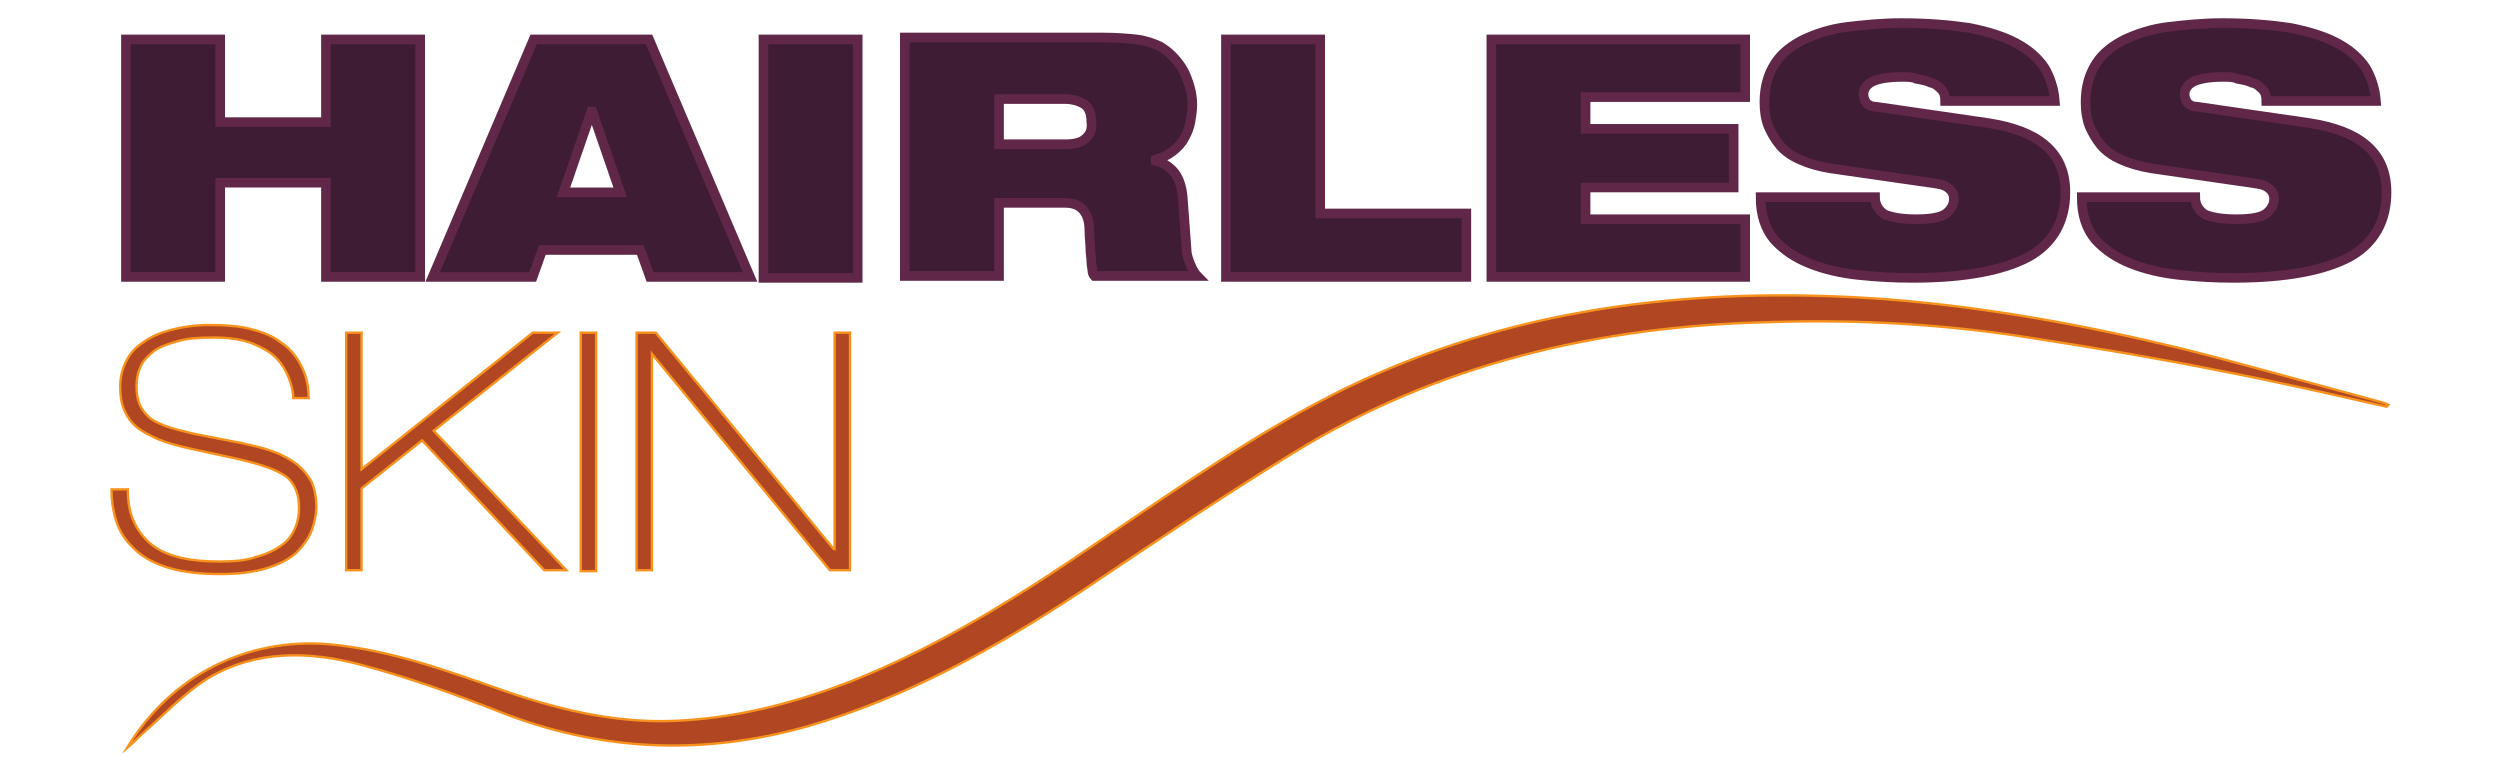
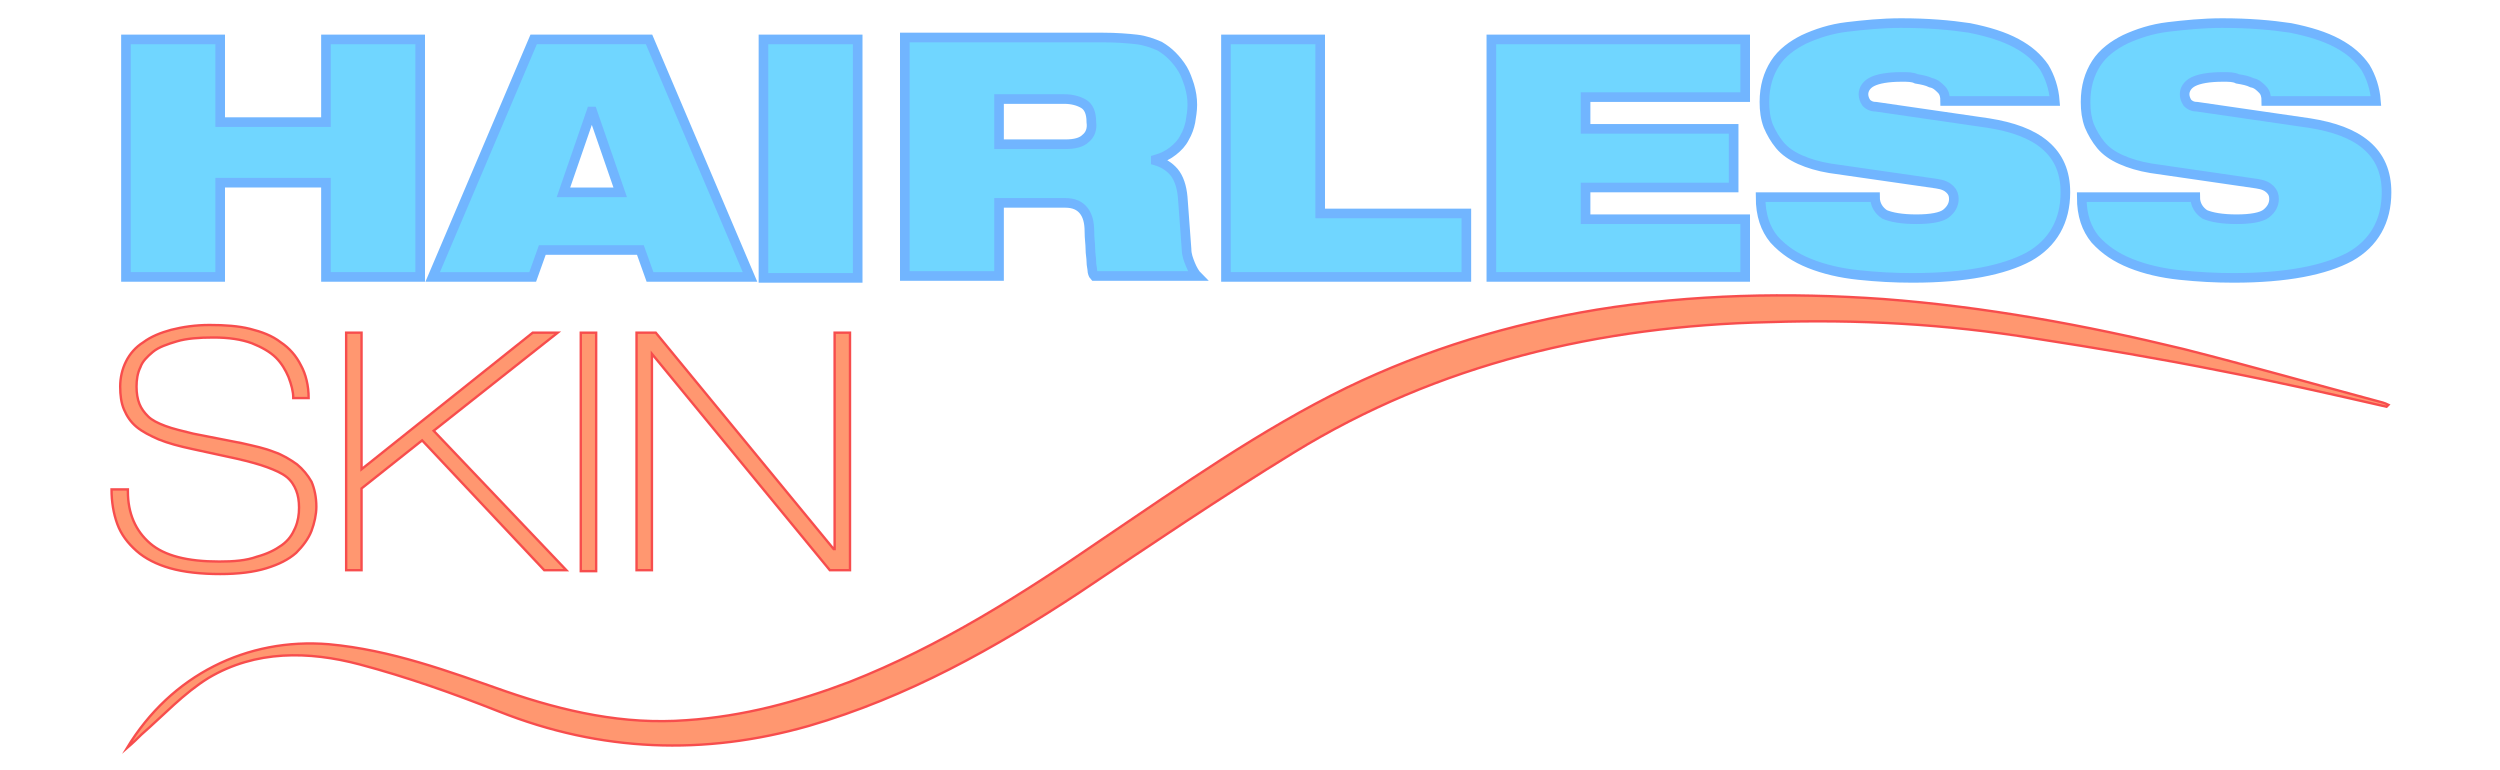
<svg xmlns="http://www.w3.org/2000/svg" version="1.1" id="Layer_1" x="0px" y="0px" viewBox="0 0 260 80" style="enable-background:new 0 0 260 80;" xml:space="preserve">
  <style type="text/css">
- 	.st0{fill:#3E1C33;stroke:#602749;stroke-miterlimit:10;}
- 	.st1{fill:#B14623;stroke:#F6921D;stroke-width:0.25;stroke-miterlimit:10;}
+ 	.st0{fill:#70D6FF;stroke:#71B5FF;stroke-miterlimit:10;}
+ 	.st1{fill:#FF9770;stroke:#F74D4D;stroke-width:0.25;stroke-miterlimit:10;}
</style>
  <g>
    <polygon class="st0" points="33.9,19 22.9,19 22.9,28.8 13.1,28.8 13.1,4.1 22.9,4.1 22.9,12.7 33.9,12.7 33.9,4.1 43.7,4.1    43.7,28.8 33.9,28.8  " />
    <path class="st0" d="M67.5,4.1h-12L45,28.8h10.4l1-2.8h10.2l1,2.8H78L67.5,4.1z M58.6,20l2.9-8.4h0.1l2.9,8.4H58.6z" />
    <rect x="79.4" y="4.1" class="st0" width="9.8" height="24.8" />
    <path class="st0" d="M123.8,27.5c-0.2-0.5-0.4-1-0.4-1.6l-0.4-5.4c-0.1-1.1-0.4-2-0.9-2.6s-1.2-1-1.9-1.2v-0.1   c0.7-0.2,1.3-0.5,1.8-0.9s0.9-0.8,1.2-1.4c0.3-0.5,0.5-1.1,0.6-1.6c0.1-0.6,0.2-1.2,0.2-1.8c0-0.7-0.1-1.3-0.3-2   c-0.2-0.6-0.4-1.2-0.7-1.7c-0.3-0.5-0.7-1-1.1-1.4s-0.8-0.7-1.3-1c-0.7-0.3-1.5-0.6-2.4-0.7s-2.1-0.2-3.5-0.2H94.1v24.8h9.8v-7.6   h6.9c0.9,0,1.5,0.3,1.9,0.8s0.6,1.2,0.6,2.2c0,0.7,0.1,1.3,0.1,1.8s0.1,0.9,0.1,1.3s0.1,0.7,0.1,0.9c0,0.2,0.1,0.5,0.2,0.6h10.7   C124.3,28.5,124,28,123.8,27.5z M112.9,14.4c-0.4,0.4-1.1,0.6-2.1,0.6h-6.9v-4.7h6.8c0.8,0,1.5,0.2,2,0.5s0.8,0.9,0.8,1.9   C113.6,13.4,113.4,14,112.9,14.4z" />
    <polygon class="st0" points="127.5,4.1 137.3,4.1 137.3,22.2 152.5,22.2 152.5,28.8 127.5,28.8  " />
    <polygon class="st0" points="155.1,4.1 181.5,4.1 181.5,10.1 164.9,10.1 164.9,13.4 180.3,13.4 180.3,19.5 164.9,19.5 164.9,22.8    181.5,22.8 181.5,28.8 155.1,28.8  " />
    <path class="st0" d="M190.3,17.5c-1.2-0.2-2.2-0.5-3.1-0.9c-0.9-0.4-1.6-0.9-2.1-1.5s-0.9-1.3-1.2-2c-0.3-0.8-0.4-1.6-0.4-2.5   c0-1.6,0.4-2.9,1.1-4c0.7-1.1,1.8-1.9,3-2.5c1.3-0.6,2.8-1.1,4.5-1.3s3.6-0.4,5.6-0.4c2.8,0,5.1,0.2,7.1,0.5c2,0.4,3.6,0.9,4.9,1.6   c1.3,0.7,2.2,1.5,2.9,2.5c0.6,1,1,2.2,1.1,3.5h-11.4c0-0.5-0.1-0.9-0.4-1.2c-0.3-0.3-0.6-0.6-1.1-0.7c-0.4-0.2-0.9-0.3-1.5-0.4   C198.9,8,198.4,8,197.8,8c-1.5,0-2.5,0.2-3.1,0.5s-0.9,0.8-0.9,1.3c0,0.3,0.1,0.6,0.3,0.9c0.2,0.2,0.5,0.4,1,0.4l11.7,1.7   c2.5,0.4,4.5,1.1,5.9,2.3s2.1,2.8,2.1,4.9c0,3-1.3,5.3-3.8,6.7c-2.6,1.4-6.6,2.2-12.1,2.2c-1.9,0-3.7-0.1-5.6-0.3   c-1.9-0.2-3.6-0.6-5.1-1.2s-2.7-1.4-3.7-2.5c-0.9-1.1-1.4-2.5-1.4-4.4H195c0,0.8,0.4,1.4,1,1.8c0.7,0.3,1.8,0.5,3.3,0.5   s2.6-0.2,3.1-0.6s0.8-0.9,0.8-1.5c0-0.4-0.1-0.7-0.4-1c-0.3-0.3-0.7-0.5-1.4-0.6L190.3,17.5z" />
    <path class="st0" d="M223.7,17.5c-1.2-0.2-2.2-0.5-3.1-0.9c-0.9-0.4-1.6-0.9-2.1-1.5s-0.9-1.3-1.2-2c-0.3-0.8-0.4-1.6-0.4-2.5   c0-1.6,0.4-2.9,1.1-4c0.7-1.1,1.8-1.9,3-2.5c1.3-0.6,2.8-1.1,4.5-1.3s3.6-0.4,5.6-0.4c2.8,0,5.1,0.2,7.1,0.5c2,0.4,3.6,0.9,4.9,1.6   c1.3,0.7,2.2,1.5,2.9,2.5c0.6,1,1,2.2,1.1,3.5h-11.4c0-0.5-0.1-0.9-0.4-1.2c-0.3-0.3-0.6-0.6-1.1-0.7c-0.4-0.2-0.9-0.3-1.5-0.4   C232.3,8,231.8,8,231.2,8c-1.5,0-2.5,0.2-3.1,0.5s-0.9,0.8-0.9,1.3c0,0.3,0.1,0.6,0.3,0.9c0.2,0.2,0.5,0.4,1,0.4l11.7,1.7   c2.5,0.4,4.5,1.1,5.9,2.3s2.1,2.8,2.1,4.9c0,3-1.3,5.3-3.8,6.7c-2.6,1.4-6.6,2.2-12.1,2.2c-1.9,0-3.7-0.1-5.6-0.3   c-1.9-0.2-3.6-0.6-5.1-1.2s-2.7-1.4-3.7-2.5c-0.9-1.1-1.4-2.5-1.4-4.4h11.8c0,0.8,0.4,1.4,1,1.8c0.7,0.3,1.8,0.5,3.3,0.5   s2.6-0.2,3.1-0.6s0.8-0.9,0.8-1.5c0-0.4-0.1-0.7-0.4-1c-0.3-0.3-0.7-0.5-1.4-0.6L223.7,17.5z" />
  </g>
  <path class="st1" d="M248.2,42.3c-5.7-1.3-11.4-2.6-17.1-3.7c-6.5-1.3-13-2.4-19.5-3.4c-9.2-1.5-18.4-2-27.6-1.7  c-17.6,0.4-34.4,4.3-49.5,13.6c-7.5,4.6-14.9,9.6-22.2,14.5c-8.8,5.8-17.9,10.9-28.2,13.9c-10.9,3.1-21.6,2.7-32.2-1.5  c-4.8-1.9-9.6-3.6-14.5-4.9c-5.3-1.4-10.8-1.5-15.7,1.4c-2.6,1.6-4.7,3.9-7,5.9c-0.4,0.4-0.8,0.8-1.5,1.4c4.6-7.6,12.5-11.5,21-10.8  c6.5,0.6,12.4,2.8,18.4,4.9c6.1,2.1,12.3,3.5,18.8,3c5.9-0.4,11.5-1.9,17-4c9.4-3.7,17.9-9.1,26.2-14.8c8.3-5.6,16.5-11.4,25.5-15.8  c8.3-4,16.9-6.6,26-8.1c9.9-1.6,19.9-1.8,29.8-1.1c10.5,0.8,20.9,2.7,31.2,5.2c6.7,1.7,13.4,3.6,20.1,5.4c0.4,0.1,0.8,0.2,1.2,0.4  C248.3,42.2,248.3,42.2,248.2,42.3z" />
  <g>
    <path class="st1" d="M13.3,51.1c0,2.3,0.8,4.1,2.3,5.4c1.5,1.3,3.9,1.9,7.2,1.9c1.5,0,2.8-0.1,3.9-0.5c1.1-0.3,1.9-0.7,2.6-1.2   s1.1-1.1,1.4-1.8s0.4-1.4,0.4-2.1c0-0.7-0.1-1.3-0.3-1.8c-0.2-0.5-0.5-1-1-1.4s-1.2-0.7-2-1s-1.9-0.6-3.2-0.9l-4.6-1   c-1.4-0.3-2.5-0.6-3.5-1c-0.9-0.4-1.7-0.8-2.3-1.3s-1-1.1-1.3-1.8s-0.4-1.5-0.4-2.4s0.2-1.8,0.6-2.6c0.4-0.8,1-1.5,1.8-2   c0.8-0.6,1.8-1,2.9-1.3c1.2-0.3,2.5-0.5,4-0.5c1.6,0,3,0.1,4.2,0.4s2.3,0.7,3.2,1.4c0.9,0.6,1.6,1.4,2.1,2.4   c0.5,0.9,0.8,2.1,0.8,3.4h-1.6c0-0.7-0.2-1.4-0.5-2.2c-0.3-0.7-0.7-1.4-1.3-2c-0.6-0.6-1.5-1.1-2.5-1.5c-1.1-0.4-2.4-0.6-4-0.6   c-1.5,0-2.8,0.1-3.8,0.4c-1,0.3-1.9,0.6-2.5,1.1s-1.1,1-1.3,1.6c-0.3,0.6-0.4,1.3-0.4,2s0.1,1.3,0.3,1.8s0.5,0.9,0.9,1.3   c0.4,0.4,1,0.7,1.8,1s1.7,0.5,2.9,0.8l5.1,1c1.3,0.3,2.3,0.5,3.3,0.9c0.9,0.3,1.7,0.8,2.4,1.3c0.6,0.5,1.1,1.1,1.5,1.8   c0.3,0.7,0.5,1.6,0.5,2.6c0,0.8-0.2,1.7-0.5,2.5s-0.9,1.6-1.6,2.3c-0.8,0.7-1.8,1.2-3.1,1.6c-1.3,0.4-2.9,0.6-4.8,0.6   c-2,0-3.8-0.2-5.2-0.6c-1.4-0.4-2.6-1-3.5-1.8s-1.6-1.7-2-2.8s-0.6-2.3-0.6-3.6h1.7V51.1z" />
    <polygon class="st1" points="36,34.6 37.6,34.6 37.6,48.8 55.4,34.6 58,34.6 45.1,44.8 58.9,59.3 56.6,59.3 43.9,45.8 37.6,50.8    37.6,59.3 36,59.3  " />
    <rect x="60.4" y="34.6" class="st1" width="1.6" height="24.8" />
    <polygon class="st1" points="66.2,34.6 68.2,34.6 86.7,57.1 86.8,57.1 86.8,34.6 88.4,34.6 88.4,59.3 86.3,59.3 67.8,36.8    67.8,36.8 67.8,59.3 66.2,59.3  " />
  </g>
</svg>
